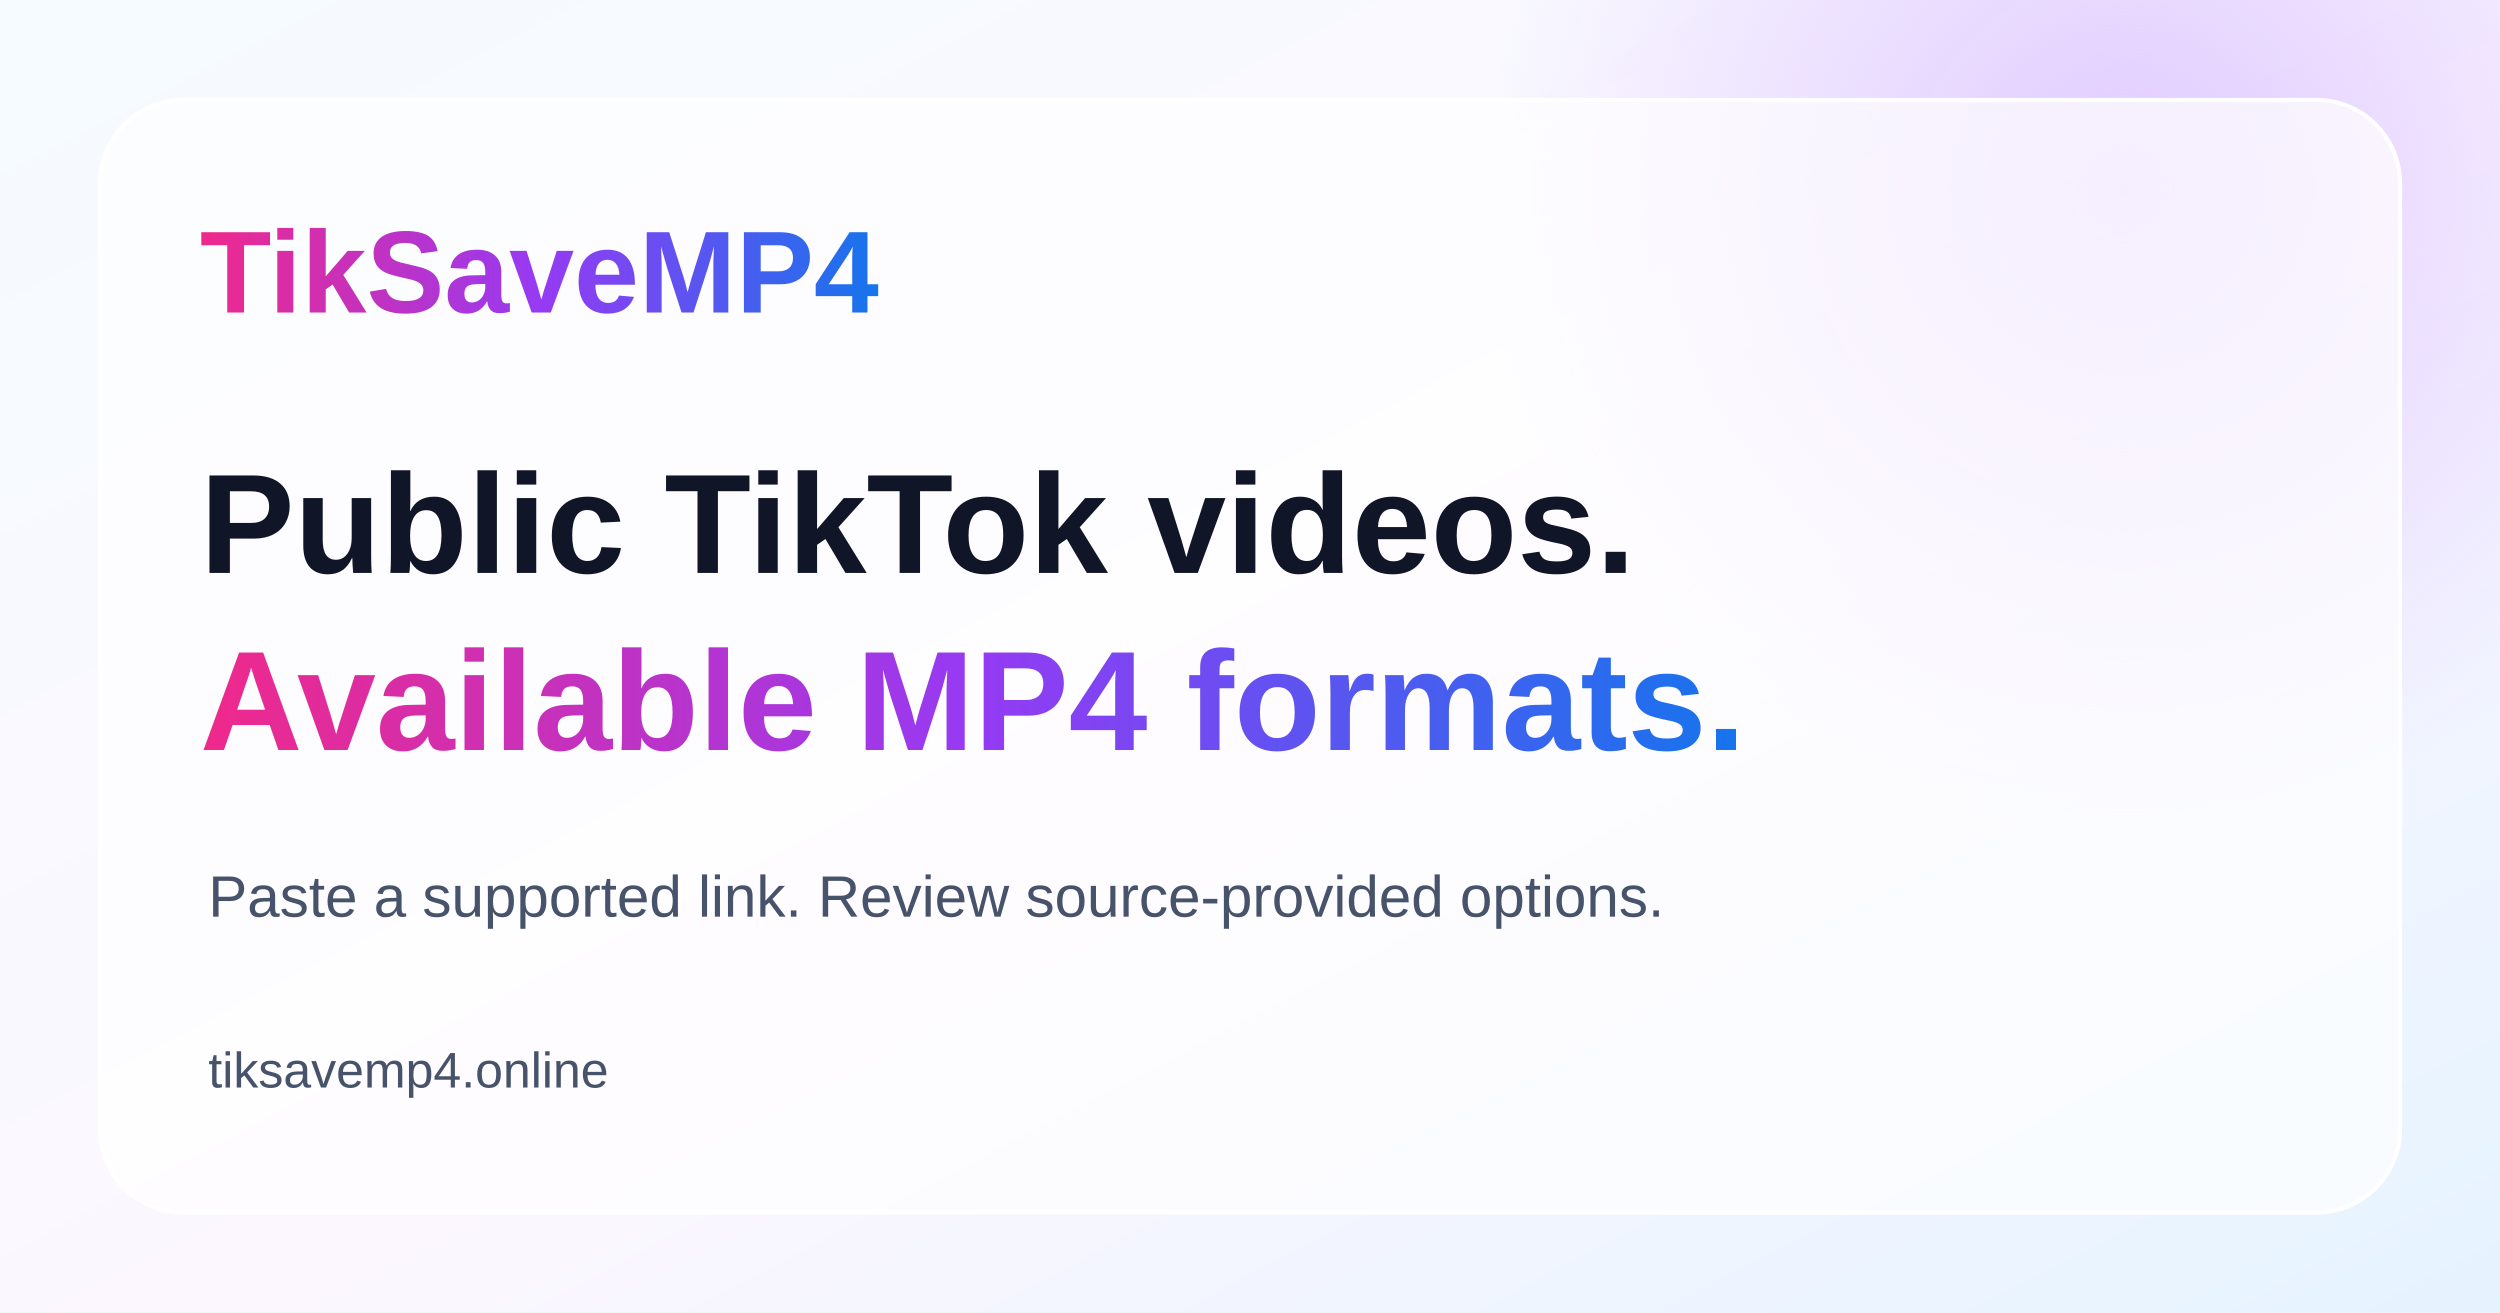
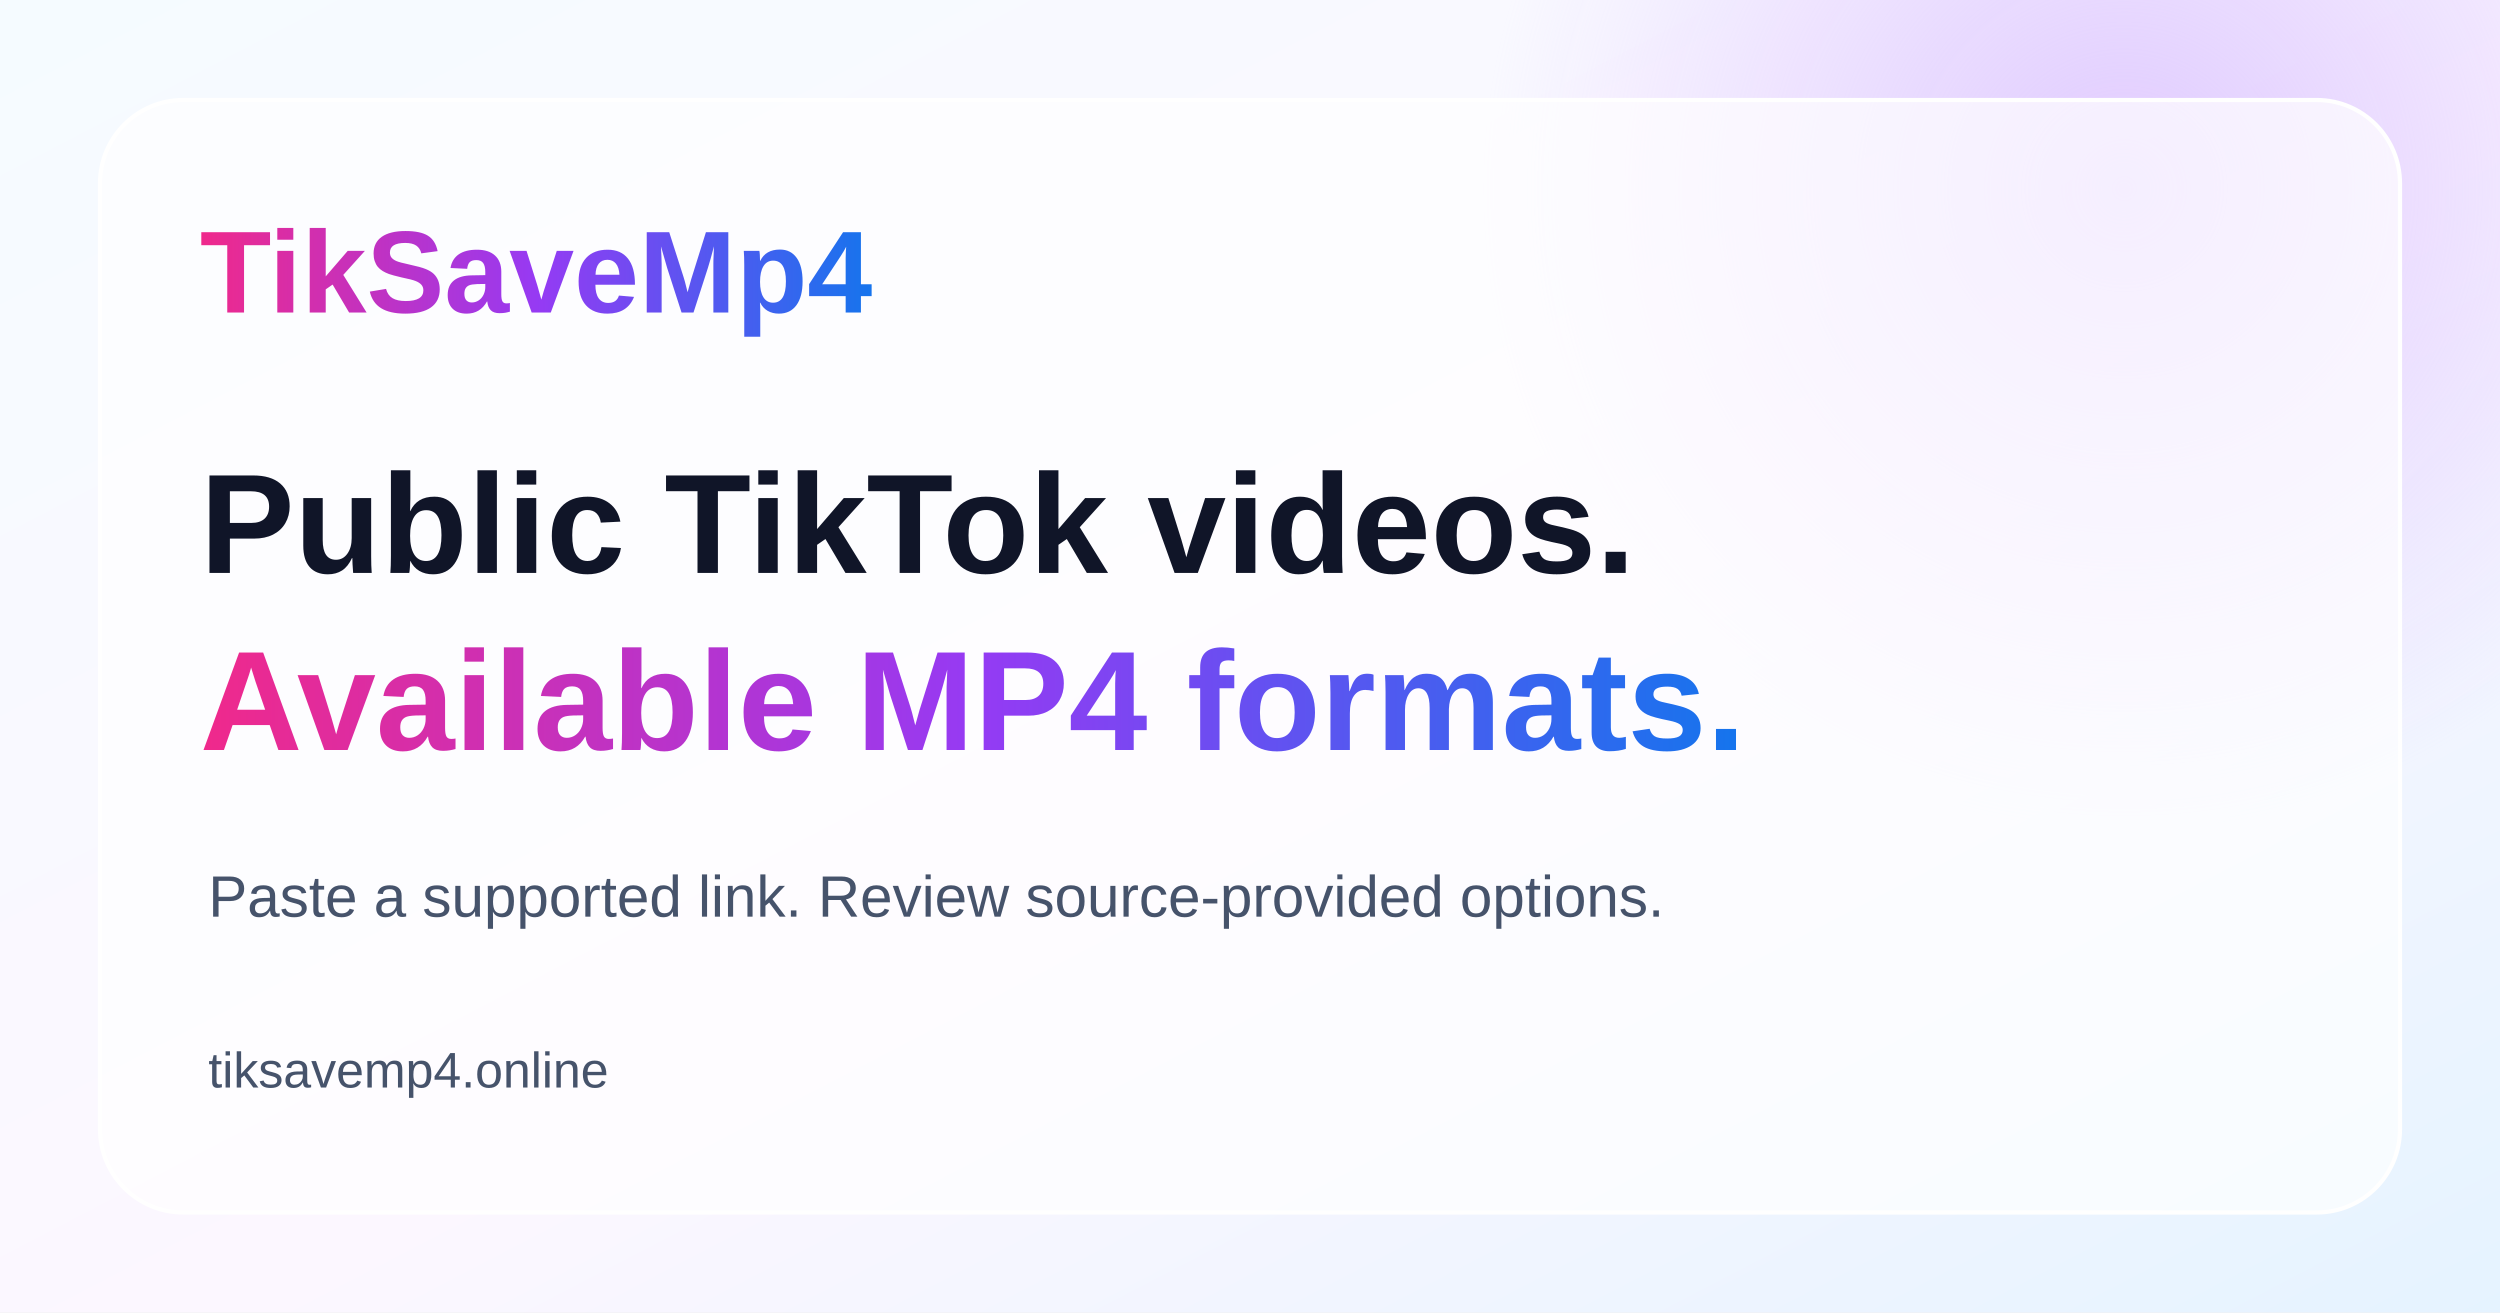
<svg xmlns="http://www.w3.org/2000/svg" width="1200" height="630" viewBox="0 0 1200 630">
  <defs>
    <linearGradient id="bg" x2="1" y2="1">
      <stop stop-color="#f5fbff" />
      <stop offset=".55" stop-color="#fcf7ff" />
      <stop offset="1" stop-color="#e5f3ff" />
    </linearGradient>
    <linearGradient id="brand">
      <stop stop-color="#ef298c" />
      <stop offset=".5" stop-color="#963af3" />
      <stop offset="1" stop-color="#1674ed" />
    </linearGradient>
    <radialGradient id="glow">
      <stop stop-color="#d7bcff" stop-opacity=".75" />
      <stop offset="1" stop-color="#d7bcff" stop-opacity="0" />
    </radialGradient>
  </defs>
  <rect width="1200" height="630" fill="url(#bg)" />
  <circle cx="1020" cy="90" r="310" fill="url(#glow)" />
  <rect x="48" y="48" width="1104" height="534" rx="40" fill="white" fill-opacity=".68" stroke="white" stroke-width="2" />
  <text x="96" y="150" font-family="Segoe UI,Arial,sans-serif" font-size="56" font-weight="700" fill="url(#brand)">
-     TikSaveMP4
+     TikSaveMp4
  </text>
  <text x="96" y="275" font-family="Segoe UI,Arial,sans-serif" font-size="68" font-weight="700" fill="#101528">
    Public TikTok videos.
  </text>
  <text x="96" y="360" font-family="Segoe UI,Arial,sans-serif" font-size="68" font-weight="700" fill="url(#brand)">
    Available MP4 formats.
  </text>
  <text x="100" y="440" font-family="Segoe UI,Arial,sans-serif" font-size="28" fill="#46536b">
    Paste a supported link. Review source-provided options.
  </text>
  <text x="100" y="522" font-family="Segoe UI,Arial,sans-serif" font-size="24" fill="#46536b">
    tiksavemp4.online
  </text>
</svg>
